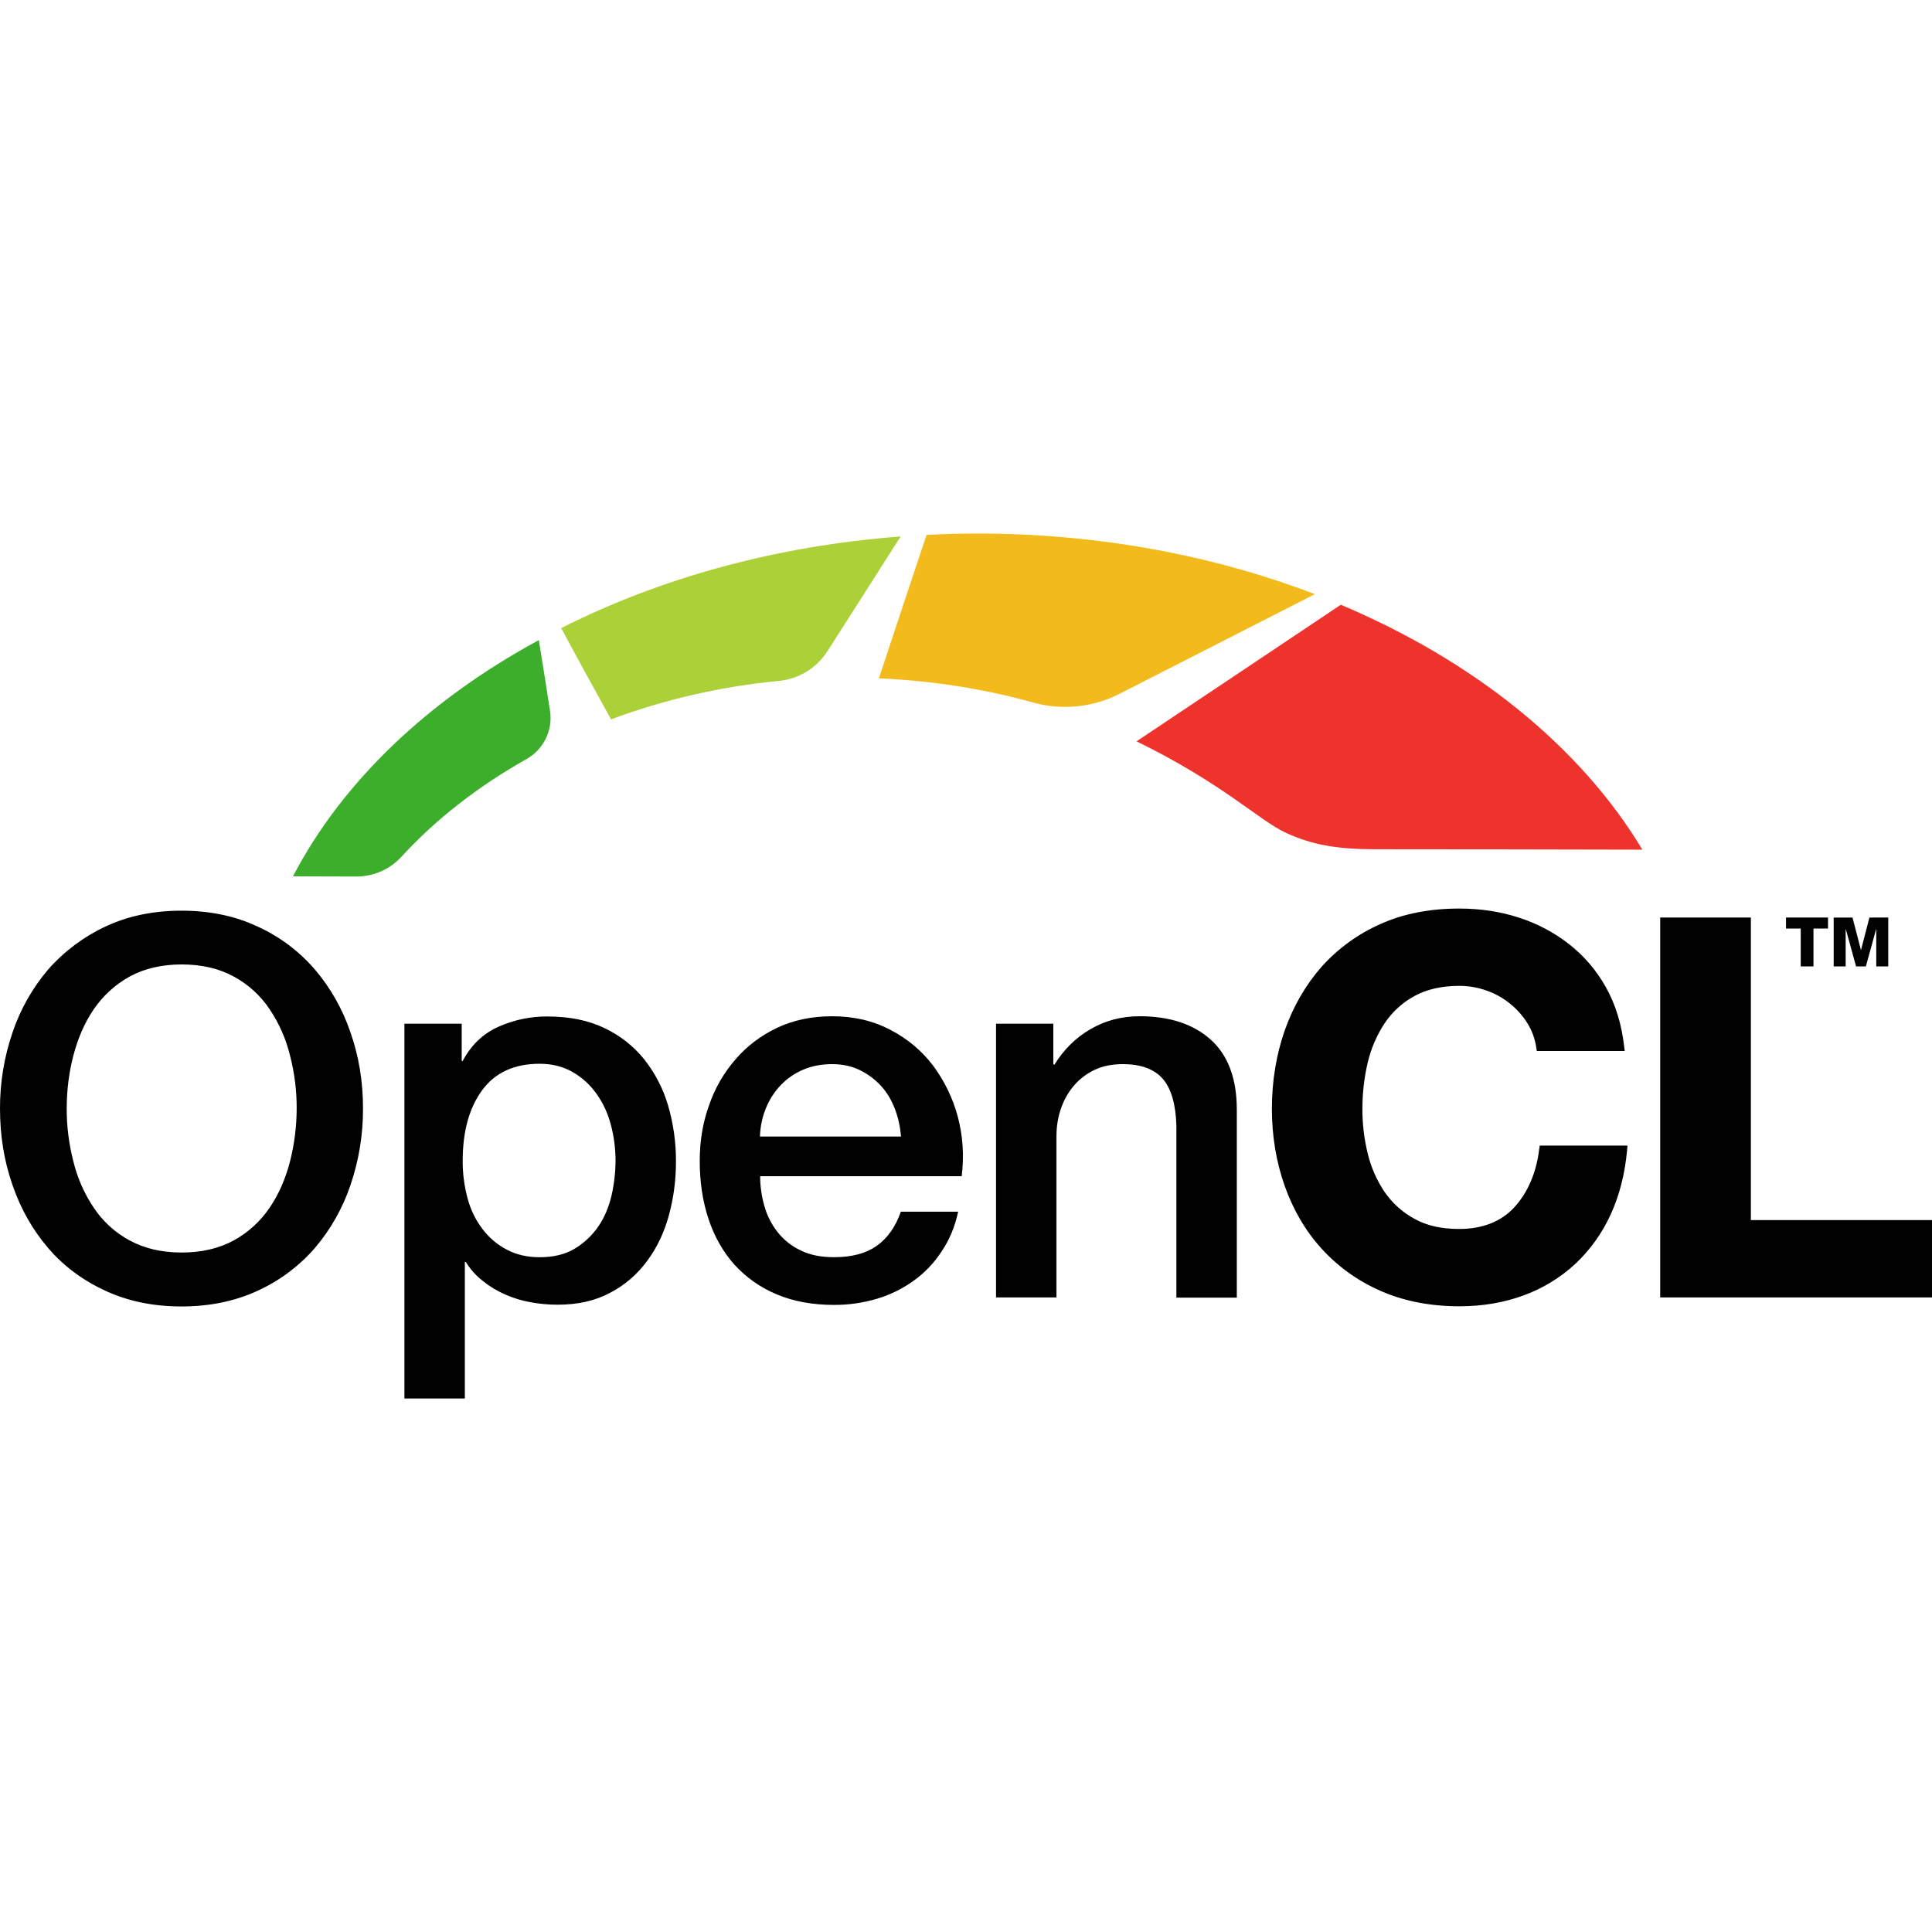
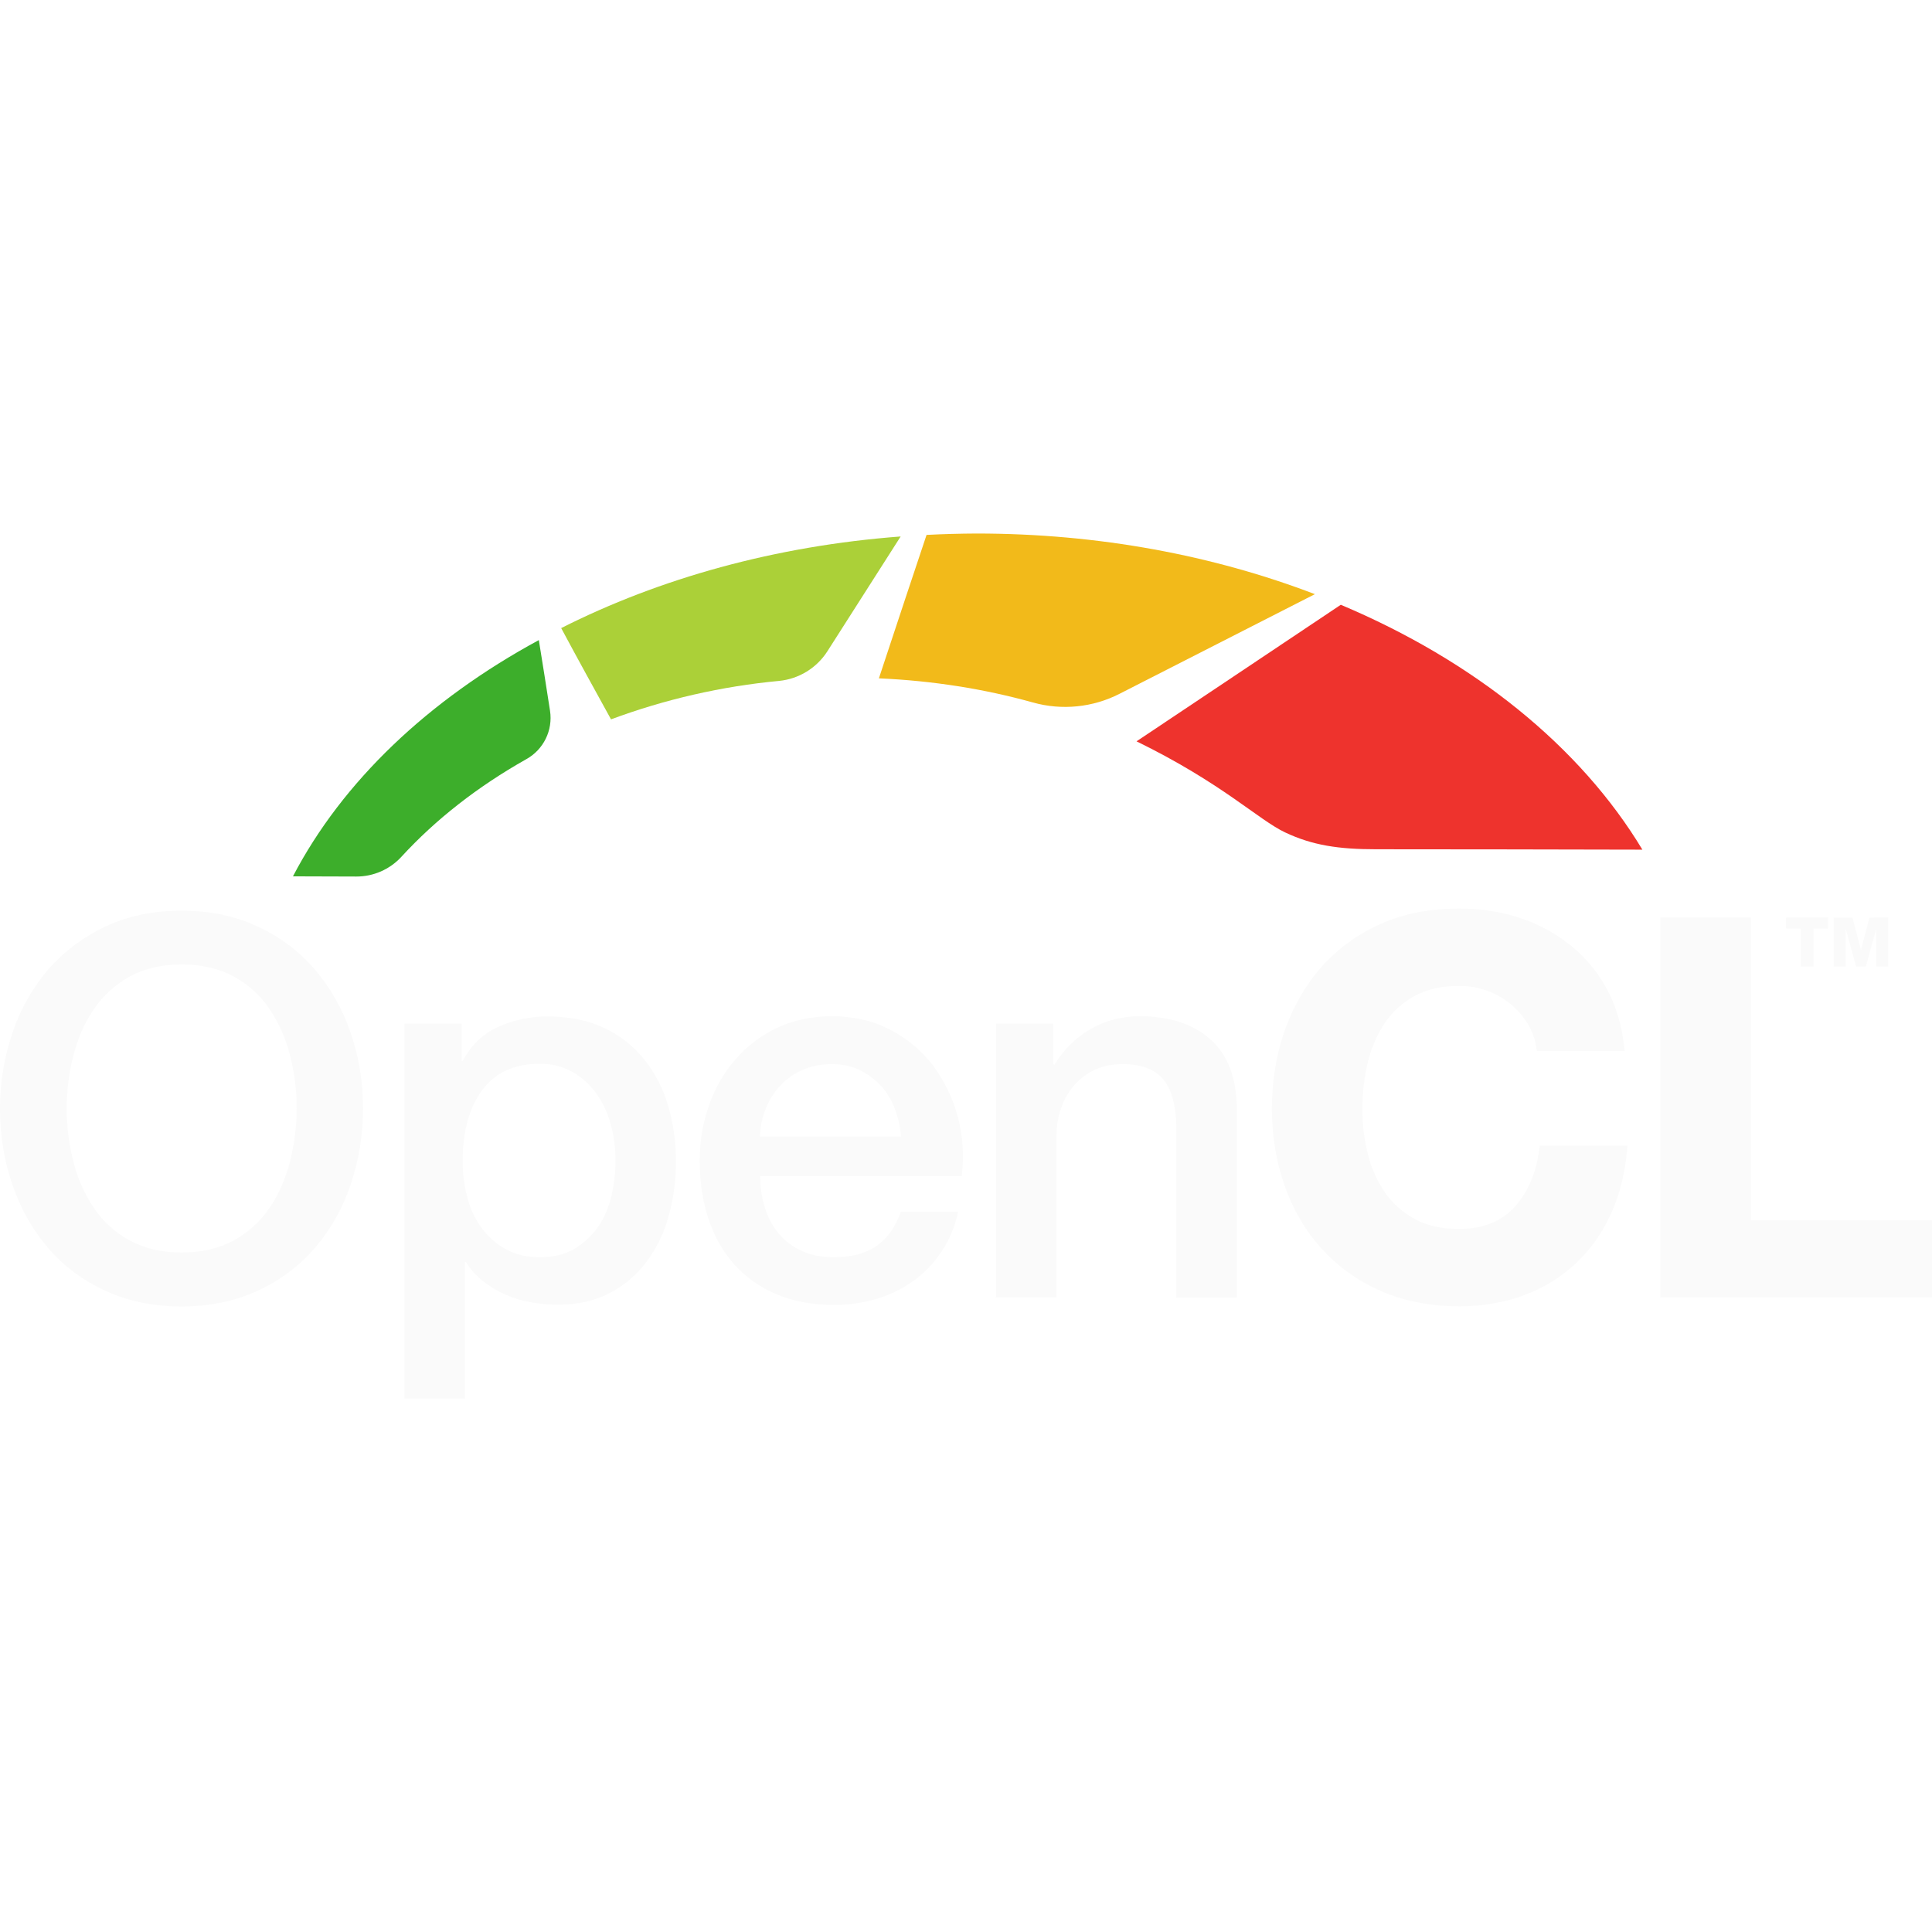
<svg xmlns="http://www.w3.org/2000/svg" viewBox="0 0 128 128">
  <path fill="#abd038" d="M54.809 43.161a3427.622 3427.622 0 0 0 4.862-7.618c-8.308.625-15.991 2.782-22.491 6.07 1.001 1.873 2.3 4.226 3.302 6.046a43.678 43.678 0 0 1 11.141-2.548 4.304 4.304 0 0 0 3.186-1.95z" />
  <path fill="#ee332d" d="M85.139 55.148c1.807.858 3.562 1.118 6.019 1.118 4.497 0 12.987.013 17.654.026-4.108-6.826-11.154-12.506-19.981-16.224-3.133 2.093-12.103 8.099-13.533 9.047 5.667 2.769 8.059 5.187 9.84 6.033z" />
  <path fill="#f2ba1a" d="M61.387 35.439c-.246.728-2.456 7.358-3.158 9.503 3.562.156 6.994.702 10.205 1.599a7.907 7.907 0 0 0 5.733-.572l12.948-6.604c-6.695-2.561-14.313-4.018-22.412-4.018a71.487 71.487 0 0 0-3.316.092z" />
  <path fill="#3dae2b" d="m19.41 58.06 4.199.013a4.042 4.042 0 0 0 2.977-1.3c2.275-2.482 5.07-4.666 8.28-6.474a3.124 3.124 0 0 0 1.574-3.211 611.324 611.324 0 0 0-.741-4.68c-7.32 3.965-13.014 9.373-16.29 15.652z" />
-   <path fill="#010101" d="M121.11 61.518h-.962v2.508h-.845v-2.508h-.975v-.729h2.782zm3.991-.729v3.237h-.793V61.57h-.013l-.676 2.456h-.65l-.676-2.456h-.013v2.456h-.794V60.79h1.248l.56 2.159.56-2.159M20.852 64.221a10.97 10.97 0 0 0-3.784-2.833c-1.482-.702-3.172-1.053-5.043-1.053-1.873 0-3.55.35-5.044 1.053A11.58 11.58 0 0 0 3.2 64.22a12.675 12.675 0 0 0-2.366 4.174A15.432 15.432 0 0 0 0 73.439c0 1.794.273 3.497.832 5.082.546 1.586 1.339 2.977 2.366 4.174 1.027 1.196 2.288 2.131 3.783 2.82 1.482.69 3.172 1.041 5.044 1.041 1.872 0 3.549-.35 5.043-1.04a11.185 11.185 0 0 0 3.784-2.821 12.67 12.67 0 0 0 2.366-4.174 15.546 15.546 0 0 0 .832-5.082c0-1.781-.273-3.459-.832-5.044a12.65 12.65 0 0 0-2.365-4.174zM19.214 76.95c-.299 1.144-.74 2.171-1.352 3.068a6.864 6.864 0 0 1-2.366 2.159c-.975.532-2.131.806-3.458.806-1.339 0-2.482-.273-3.458-.806a6.625 6.625 0 0 1-2.366-2.159 9.507 9.507 0 0 1-1.352-3.068 13.805 13.805 0 0 1-.442-3.51c0-1.195.144-2.365.442-3.51.3-1.144.741-2.171 1.352-3.068a6.988 6.988 0 0 1 2.366-2.158c.976-.533 2.132-.807 3.458-.807 1.339 0 2.483.273 3.458.807a6.625 6.625 0 0 1 2.366 2.158 9.507 9.507 0 0 1 1.352 3.068 13.8 13.8 0 0 1 .442 3.51 14.44 14.44 0 0 1-.442 3.51zm23.452-6.786a7.463 7.463 0 0 0-2.652-2.066c-1.066-.507-2.314-.754-3.744-.754a7.824 7.824 0 0 0-3.263.689c-1.013.455-1.794 1.208-2.353 2.261h-.065v-2.47h-3.796v24.83h4.004v-9.048h.065c.3.495.689.923 1.144 1.274a6.43 6.43 0 0 0 1.495.897 7.45 7.45 0 0 0 1.69.507 9.982 9.982 0 0 0 1.754.156c1.34 0 2.496-.26 3.484-.793a7.094 7.094 0 0 0 2.445-2.106c.65-.871 1.131-1.885 1.443-3.029.312-1.143.467-2.326.467-3.549a13 13 0 0 0-.532-3.757 9.014 9.014 0 0 0-1.586-3.042zm-2.157 9.074c-.182.753-.468 1.443-.884 2.04a5.079 5.079 0 0 1-1.56 1.457c-.636.377-1.403.56-2.314.56-.818 0-1.547-.17-2.158-.495a4.788 4.788 0 0 1-1.6-1.339 5.748 5.748 0 0 1-1-2.015 9.296 9.296 0 0 1-.338-2.547c0-1.937.43-3.498 1.287-4.667.858-1.17 2.132-1.755 3.81-1.755.818 0 1.547.182 2.183.546a4.957 4.957 0 0 1 1.586 1.443 6.19 6.19 0 0 1 .949 2.054c.208.767.311 1.573.311 2.38a10.646 10.646 0 0 1-.272 2.338zm21.307-8.645a8.367 8.367 0 0 0-2.834-2.367c-1.131-.597-2.417-.896-3.848-.896-1.365 0-2.575.26-3.653.766-1.079.52-2.002 1.21-2.756 2.094a9.113 9.113 0 0 0-1.755 3.055c-.416 1.157-.611 2.38-.611 3.666 0 1.404.195 2.691.585 3.86.39 1.17.962 2.171 1.716 3.017a7.827 7.827 0 0 0 2.795 1.963c1.104.468 2.366.702 3.796.702a9.77 9.77 0 0 0 2.833-.403 8.059 8.059 0 0 0 2.444-1.196 7.192 7.192 0 0 0 1.86-1.95c.52-.767.883-1.65 1.092-2.626h-3.796c-.35 1.001-.884 1.755-1.599 2.262-.715.507-1.664.753-2.833.753-.846 0-1.574-.143-2.185-.441a4.246 4.246 0 0 1-1.508-1.17 4.934 4.934 0 0 1-.897-1.716 7.11 7.11 0 0 1-.3-2.04h13.352c.17-1.353.079-2.666-.26-3.953a10.085 10.085 0 0 0-1.638-3.38zm-11.467 4.705a5.386 5.386 0 0 1 .403-1.898 4.86 4.86 0 0 1 .988-1.52 4.408 4.408 0 0 1 1.482-1.014c.572-.247 1.209-.364 1.91-.364.677 0 1.3.13 1.847.402a4.743 4.743 0 0 1 1.403 1.053c.39.43.689.936.91 1.52.223.585.352 1.197.403 1.82zm29.863-6.421c-1.144-1.027-2.717-1.548-4.706-1.548-1.197 0-2.289.287-3.263.858-.988.572-1.781 1.365-2.392 2.366l-.065-.065v-2.665H65.99v18.136h4.004v-10.7c0-.65.105-1.273.312-1.859a4.617 4.617 0 0 1 .884-1.52 4.065 4.065 0 0 1 1.364-1.014c.533-.247 1.144-.364 1.834-.364 1.196 0 2.08.325 2.64.962.559.637.87 1.677.91 3.107V85.97h4.004V73.517c-.001-2.068-.587-3.614-1.73-4.641zm21.762 7.28c-.195 1.56-.754 2.846-1.639 3.822-.87.949-2.105 1.443-3.665 1.443-1.17 0-2.159-.221-2.964-.676a5.667 5.667 0 0 1-1.975-1.78 7.809 7.809 0 0 1-1.118-2.549 12.258 12.258 0 0 1-.351-2.937c0-1.053.116-2.08.35-3.068a8.153 8.153 0 0 1 1.119-2.613 5.632 5.632 0 0 1 1.975-1.807c.806-.442 1.808-.676 2.964-.676a5.38 5.38 0 0 1 1.82.311 5.26 5.26 0 0 1 2.703 2.159 4.232 4.232 0 0 1 .586 1.599l.039.247h5.824l-.04-.326c-.169-1.456-.571-2.77-1.208-3.9a9.466 9.466 0 0 0-2.445-2.86 10.728 10.728 0 0 0-3.328-1.755c-1.234-.402-2.56-.597-3.939-.597-1.937 0-3.705.337-5.226 1.027a11.402 11.402 0 0 0-3.9 2.833c-1.053 1.197-1.872 2.613-2.444 4.225-.56 1.613-.846 3.354-.846 5.187 0 1.794.286 3.51.846 5.096.56 1.586 1.378 2.991 2.444 4.16a11.39 11.39 0 0 0 3.9 2.796c1.52.676 3.289 1.027 5.226 1.027 1.548 0 2.99-.247 4.277-.728a10.099 10.099 0 0 0 3.406-2.08 10.319 10.319 0 0 0 2.34-3.263c.586-1.261.95-2.704 1.093-4.264l.026-.312h-5.812zM116 80.835V60.789h-6.007v25.169H128v-5.122z" />
+   <path fill="#fafafa" d="M121.11 61.518h-.962v2.508h-.845v-2.508h-.975v-.729h2.782zm3.991-.729v3.237h-.793V61.57h-.013l-.676 2.456h-.65l-.676-2.456h-.013v2.456h-.794V60.79h1.248l.56 2.159.56-2.159M20.852 64.221a10.97 10.97 0 0 0-3.784-2.833c-1.482-.702-3.172-1.053-5.043-1.053-1.873 0-3.55.35-5.044 1.053A11.58 11.58 0 0 0 3.2 64.22a12.675 12.675 0 0 0-2.366 4.174A15.432 15.432 0 0 0 0 73.439c0 1.794.273 3.497.832 5.082.546 1.586 1.339 2.977 2.366 4.174 1.027 1.196 2.288 2.131 3.783 2.82 1.482.69 3.172 1.041 5.044 1.041 1.872 0 3.549-.35 5.043-1.04a11.185 11.185 0 0 0 3.784-2.821 12.67 12.67 0 0 0 2.366-4.174 15.546 15.546 0 0 0 .832-5.082c0-1.781-.273-3.459-.832-5.044a12.65 12.65 0 0 0-2.365-4.174zM19.214 76.95c-.299 1.144-.74 2.171-1.352 3.068a6.864 6.864 0 0 1-2.366 2.159c-.975.532-2.131.806-3.458.806-1.339 0-2.482-.273-3.458-.806a6.625 6.625 0 0 1-2.366-2.159 9.507 9.507 0 0 1-1.352-3.068 13.805 13.805 0 0 1-.442-3.51c0-1.195.144-2.365.442-3.51.3-1.144.741-2.171 1.352-3.068a6.988 6.988 0 0 1 2.366-2.158c.976-.533 2.132-.807 3.458-.807 1.339 0 2.483.273 3.458.807a6.625 6.625 0 0 1 2.366 2.158 9.507 9.507 0 0 1 1.352 3.068 13.8 13.8 0 0 1 .442 3.51 14.44 14.44 0 0 1-.442 3.51zm23.452-6.786a7.463 7.463 0 0 0-2.652-2.066c-1.066-.507-2.314-.754-3.744-.754a7.824 7.824 0 0 0-3.263.689c-1.013.455-1.794 1.208-2.353 2.261h-.065v-2.47h-3.796v24.83h4.004v-9.048h.065c.3.495.689.923 1.144 1.274a6.43 6.43 0 0 0 1.495.897 7.45 7.45 0 0 0 1.69.507 9.982 9.982 0 0 0 1.754.156c1.34 0 2.496-.26 3.484-.793a7.094 7.094 0 0 0 2.445-2.106c.65-.871 1.131-1.885 1.443-3.029.312-1.143.467-2.326.467-3.549a13 13 0 0 0-.532-3.757 9.014 9.014 0 0 0-1.586-3.042zm-2.157 9.074c-.182.753-.468 1.443-.884 2.04a5.079 5.079 0 0 1-1.56 1.457c-.636.377-1.403.56-2.314.56-.818 0-1.547-.17-2.158-.495a4.788 4.788 0 0 1-1.6-1.339 5.748 5.748 0 0 1-1-2.015 9.296 9.296 0 0 1-.338-2.547c0-1.937.43-3.498 1.287-4.667.858-1.17 2.132-1.755 3.81-1.755.818 0 1.547.182 2.183.546a4.957 4.957 0 0 1 1.586 1.443 6.19 6.19 0 0 1 .949 2.054c.208.767.311 1.573.311 2.38a10.646 10.646 0 0 1-.272 2.338zm21.307-8.645a8.367 8.367 0 0 0-2.834-2.367c-1.131-.597-2.417-.896-3.848-.896-1.365 0-2.575.26-3.653.766-1.079.52-2.002 1.21-2.756 2.094a9.113 9.113 0 0 0-1.755 3.055c-.416 1.157-.611 2.38-.611 3.666 0 1.404.195 2.691.585 3.86.39 1.17.962 2.171 1.716 3.017a7.827 7.827 0 0 0 2.795 1.963c1.104.468 2.366.702 3.796.702a9.77 9.77 0 0 0 2.833-.403 8.059 8.059 0 0 0 2.444-1.196 7.192 7.192 0 0 0 1.86-1.95c.52-.767.883-1.65 1.092-2.626h-3.796c-.35 1.001-.884 1.755-1.599 2.262-.715.507-1.664.753-2.833.753-.846 0-1.574-.143-2.185-.441a4.246 4.246 0 0 1-1.508-1.17 4.934 4.934 0 0 1-.897-1.716 7.11 7.11 0 0 1-.3-2.04h13.352c.17-1.353.079-2.666-.26-3.953a10.085 10.085 0 0 0-1.638-3.38zm-11.467 4.705a5.386 5.386 0 0 1 .403-1.898 4.86 4.86 0 0 1 .988-1.52 4.408 4.408 0 0 1 1.482-1.014c.572-.247 1.209-.364 1.91-.364.677 0 1.3.13 1.847.402a4.743 4.743 0 0 1 1.403 1.053c.39.43.689.936.91 1.52.223.585.352 1.197.403 1.82zm29.863-6.421c-1.144-1.027-2.717-1.548-4.706-1.548-1.197 0-2.289.287-3.263.858-.988.572-1.781 1.365-2.392 2.366l-.065-.065v-2.665H65.99v18.136h4.004v-10.7c0-.65.105-1.273.312-1.859a4.617 4.617 0 0 1 .884-1.52 4.065 4.065 0 0 1 1.364-1.014c.533-.247 1.144-.364 1.834-.364 1.196 0 2.08.325 2.64.962.559.637.87 1.677.91 3.107V85.97h4.004V73.517c-.001-2.068-.587-3.614-1.73-4.641zm21.762 7.28c-.195 1.56-.754 2.846-1.639 3.822-.87.949-2.105 1.443-3.665 1.443-1.17 0-2.159-.221-2.964-.676a5.667 5.667 0 0 1-1.975-1.78 7.809 7.809 0 0 1-1.118-2.549 12.258 12.258 0 0 1-.351-2.937c0-1.053.116-2.08.35-3.068a8.153 8.153 0 0 1 1.119-2.613 5.632 5.632 0 0 1 1.975-1.807c.806-.442 1.808-.676 2.964-.676a5.38 5.38 0 0 1 1.82.311 5.26 5.26 0 0 1 2.703 2.159 4.232 4.232 0 0 1 .586 1.599l.039.247h5.824l-.04-.326c-.169-1.456-.571-2.77-1.208-3.9a9.466 9.466 0 0 0-2.445-2.86 10.728 10.728 0 0 0-3.328-1.755c-1.234-.402-2.56-.597-3.939-.597-1.937 0-3.705.337-5.226 1.027a11.402 11.402 0 0 0-3.9 2.833c-1.053 1.197-1.872 2.613-2.444 4.225-.56 1.613-.846 3.354-.846 5.187 0 1.794.286 3.51.846 5.096.56 1.586 1.378 2.991 2.444 4.16a11.39 11.39 0 0 0 3.9 2.796c1.52.676 3.289 1.027 5.226 1.027 1.548 0 2.99-.247 4.277-.728a10.099 10.099 0 0 0 3.406-2.08 10.319 10.319 0 0 0 2.34-3.263c.586-1.261.95-2.704 1.093-4.264l.026-.312h-5.812zM116 80.835V60.789h-6.007v25.169H128v-5.122z" />
</svg>
